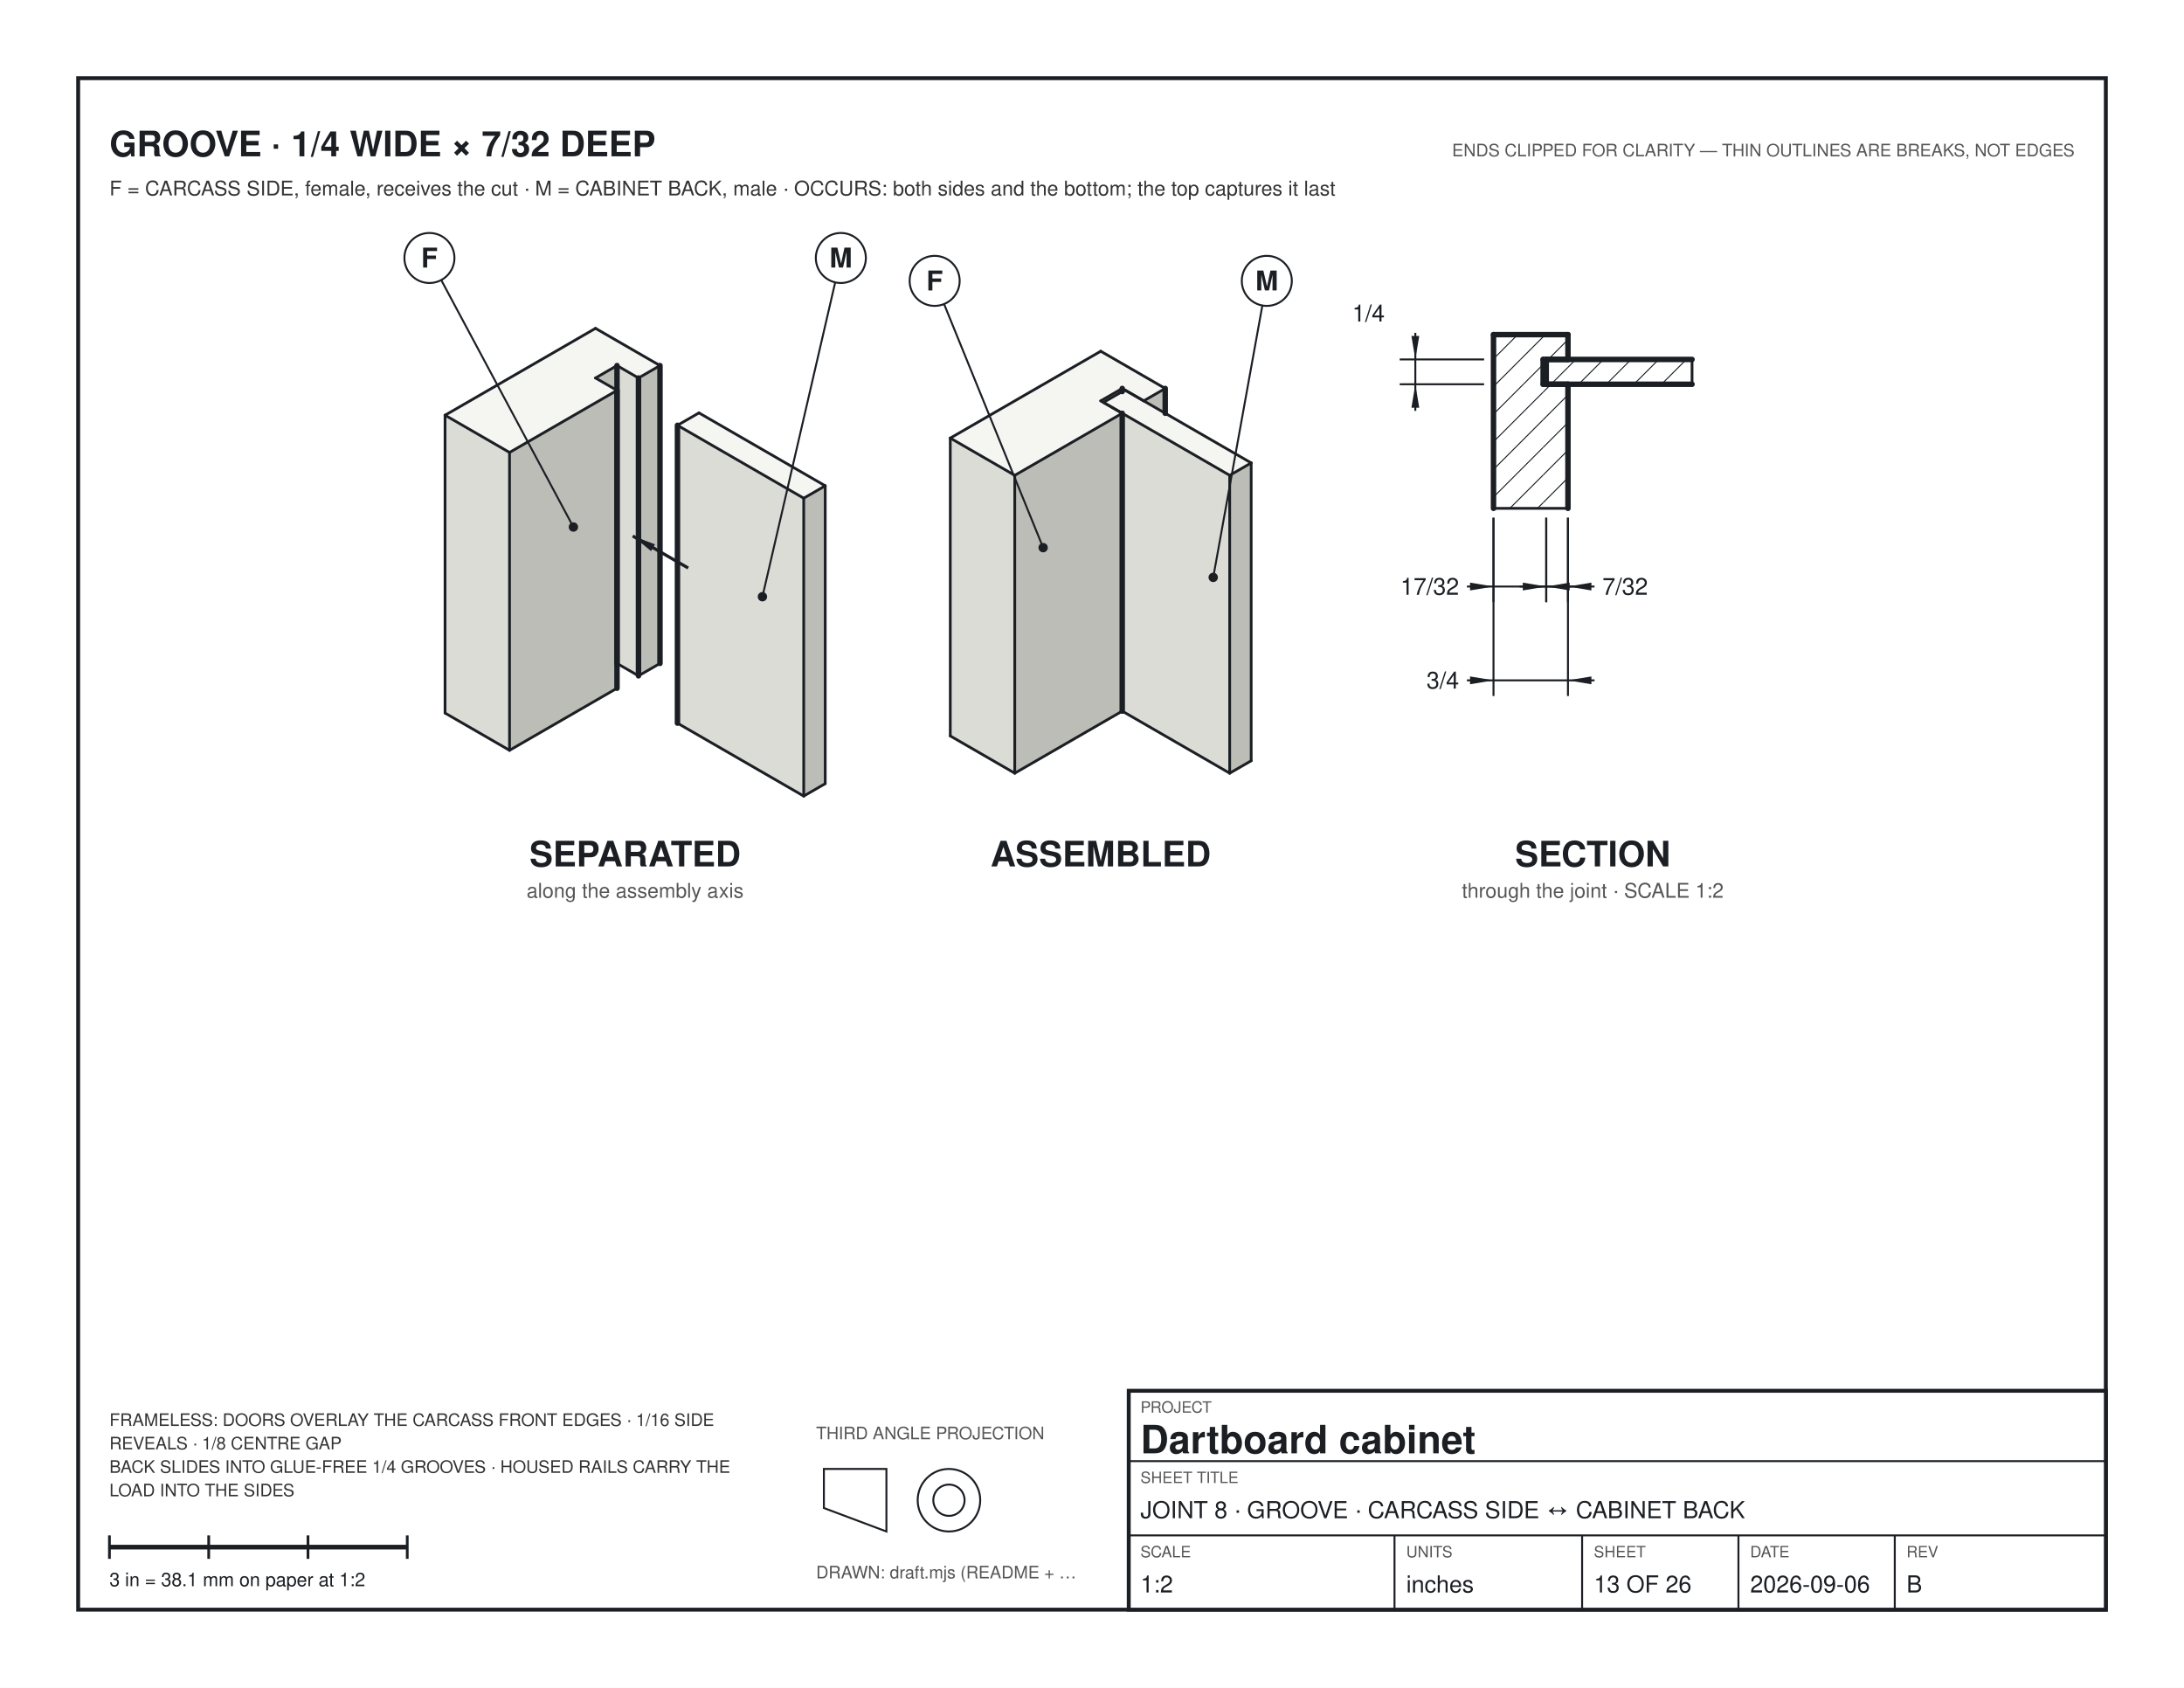
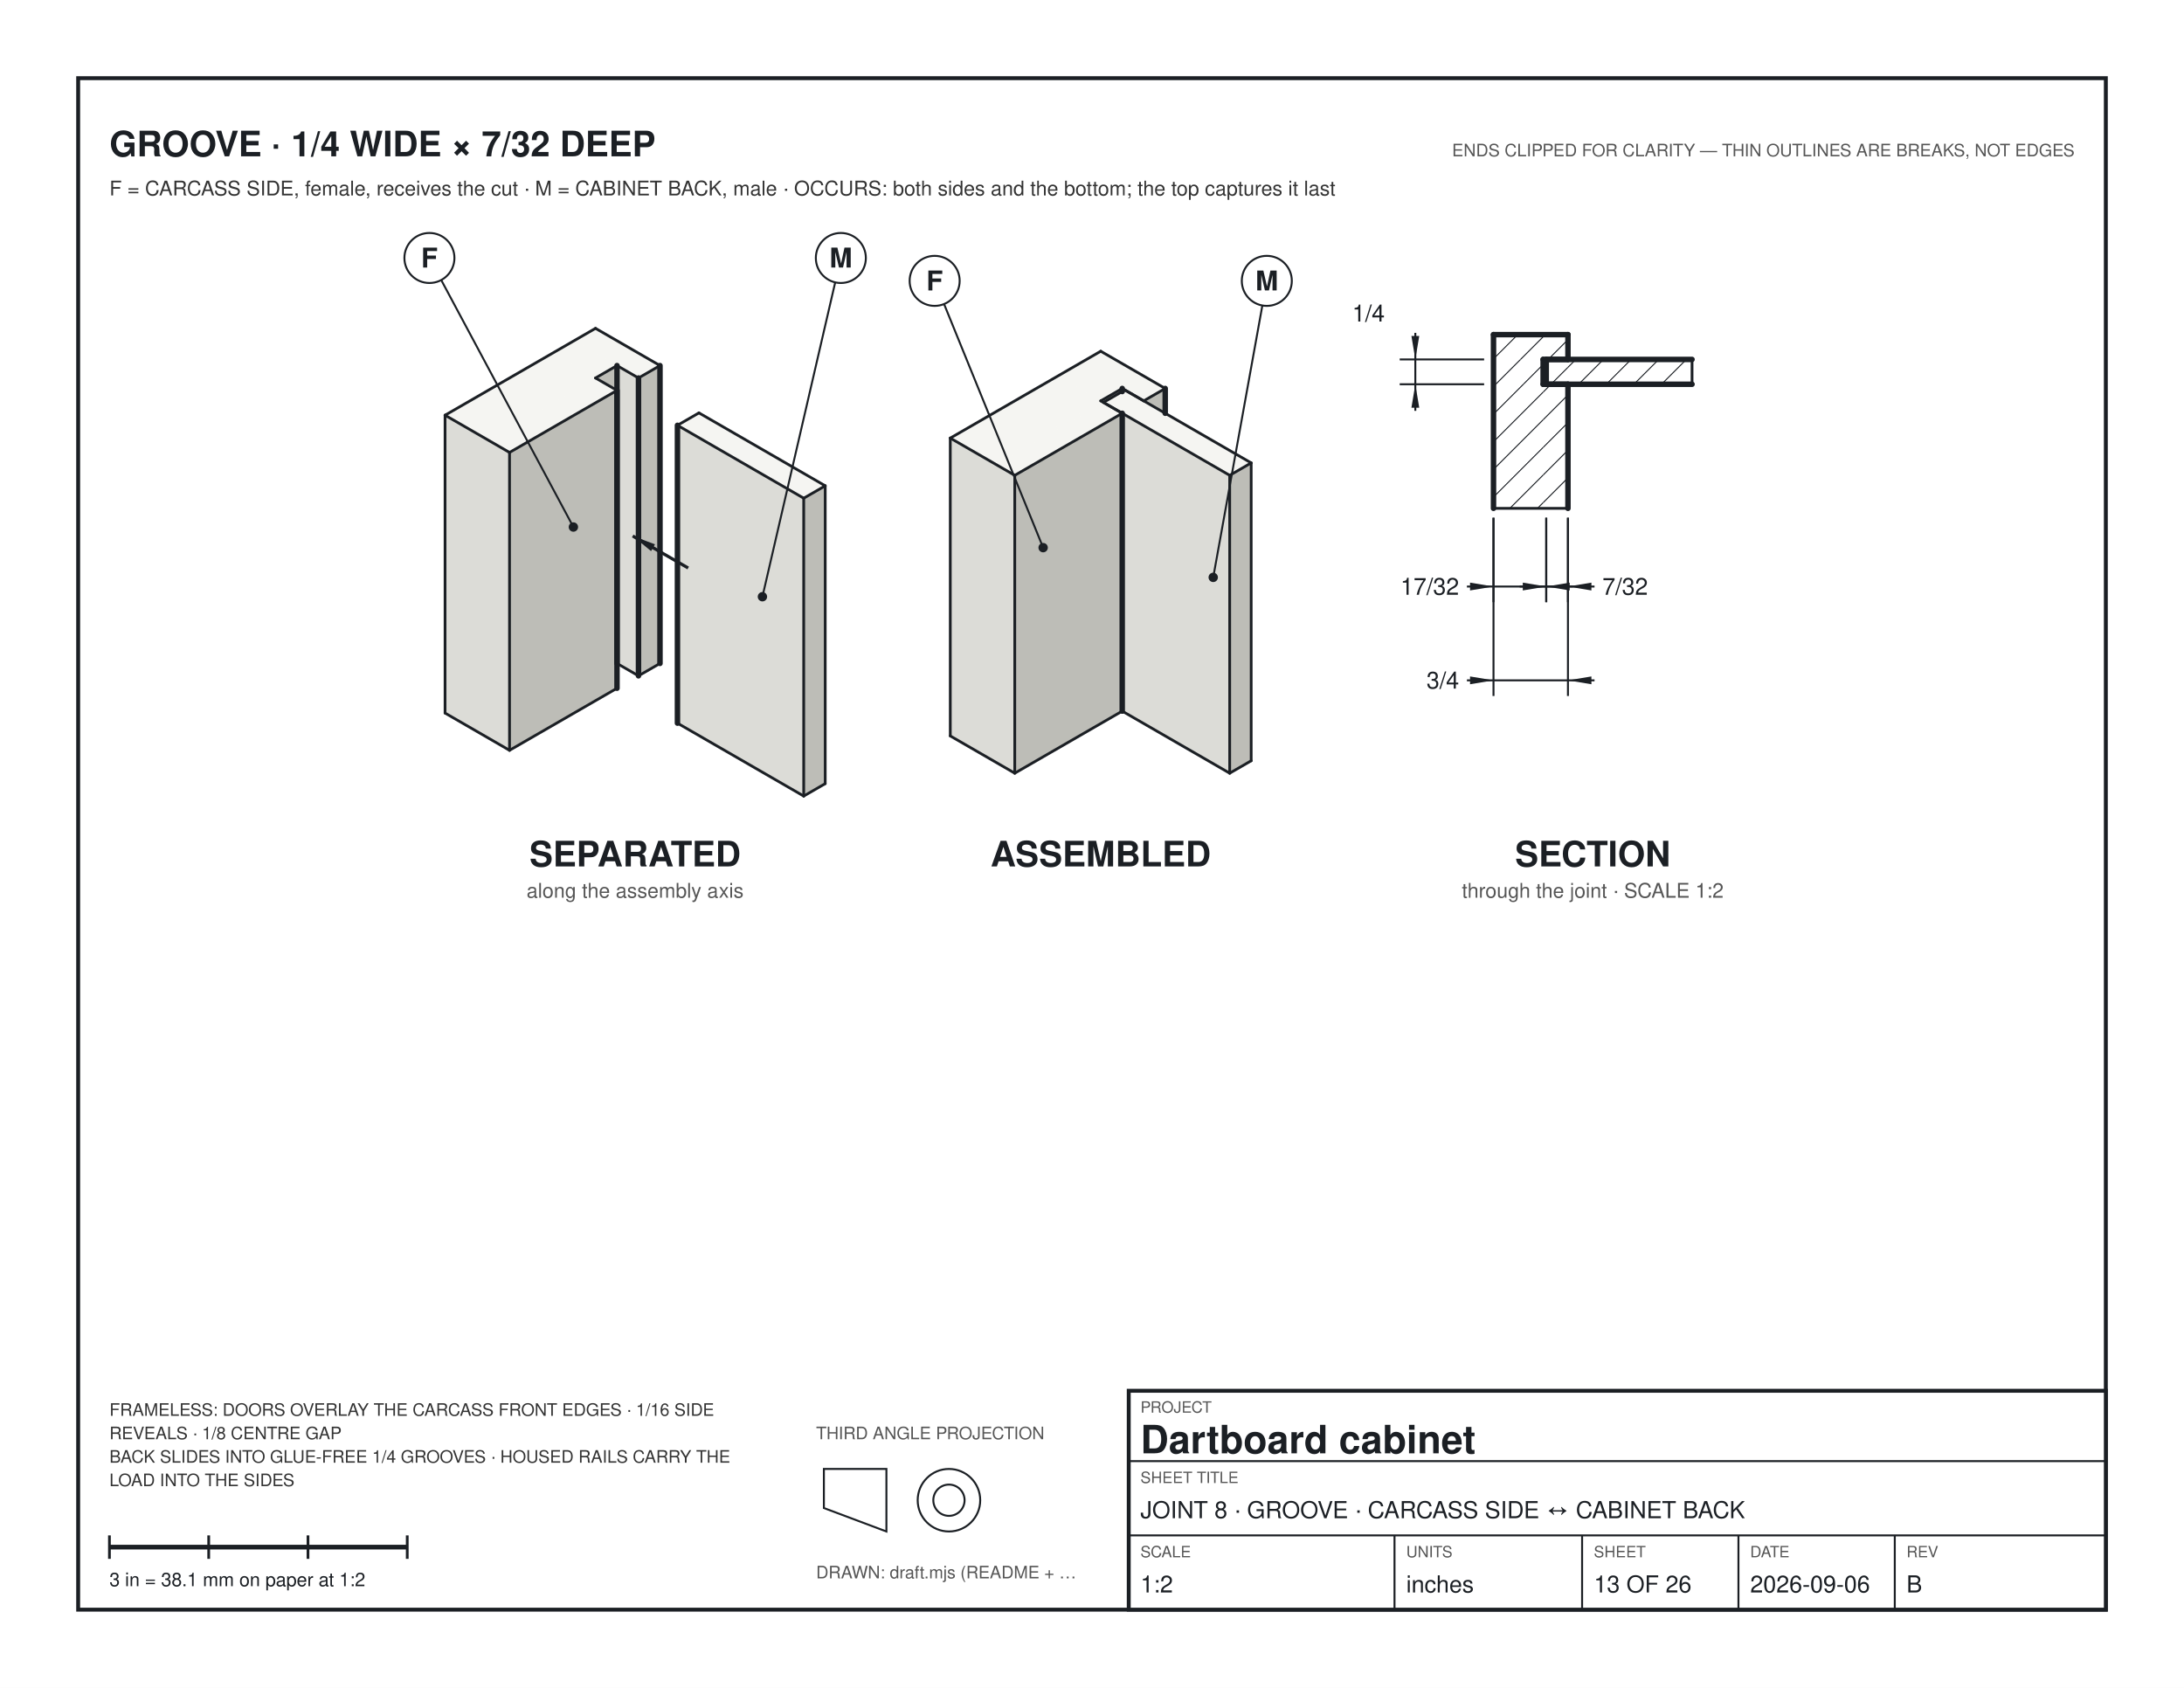
<svg xmlns="http://www.w3.org/2000/svg" width="279.4mm" height="215.9mm" viewBox="0 0 279.4 215.9" data-draft="1" data-sheet-mm="279.4 215.9" font-family="'Helvetica Neue', Helvetica, Arial, 'Liberation Sans', sans-serif">
  <defs>
    <pattern id="dartboard-cabinet-joint-8-hatch" width="2.5" height="2.5" patternUnits="userSpaceOnUse" patternTransform="rotate(45)">
      <line x1="0" y1="0" x2="0" y2="2.5" stroke="#1b1f24" stroke-width="0.25" />
    </pattern>
  </defs>
  <rect x="0" y="0" width="279.4" height="215.9" fill="#fff" />
  <g class="view" data-view="iso-separated" data-vid="29" data-kind="iso" data-scale="12.7" data-origin="76.183 302.35">
    <polygon points="78.933,84.862 76.183,86.45 76.183,48.35 78.933,46.762" class="face" fill="#bdbdb7" stroke="#bdbdb7" stroke-width="0.15" data-part="side-l" />
    <polygon points="84.432,84.862 81.682,86.45 81.682,48.35 84.432,46.762" class="face" fill="#bdbdb7" stroke="#bdbdb7" stroke-width="0.15" data-part="side-l" />
    <polygon points="78.933,84.862 78.933,46.762 81.682,48.35 81.682,86.45" class="face" fill="#dcdcd7" stroke="#dcdcd7" stroke-width="0.15" data-part="side-l" />
    <polygon points="76.183,42 81.682,45.175 78.933,46.762 73.433,43.587" class="face" fill="#f5f5f2" stroke="#f5f5f2" stroke-width="0.15" data-part="side-l" />
    <polygon points="78.933,88.037 65.184,95.975 65.184,57.875 78.933,49.937" class="face" fill="#bdbdb7" stroke="#bdbdb7" stroke-width="0.15" data-part="side-l" />
    <polygon points="56.936,91.212 56.936,53.112 62.435,56.287 62.435,94.387" class="face" fill="#dcdcd7" stroke="#dcdcd7" stroke-width="0.15" data-part="side-l" />
    <polygon points="73.433,43.587 78.933,46.762 76.183,48.35 70.684,45.175" class="face" fill="#f5f5f2" stroke="#f5f5f2" stroke-width="0.15" data-part="side-l" />
    <polygon points="81.682,45.175 84.432,46.762 81.682,48.35 78.933,46.762" class="face" fill="#f5f5f2" stroke="#f5f5f2" stroke-width="0.15" data-part="side-l" />
    <polygon points="62.435,94.387 62.435,56.287 65.184,57.875 65.184,95.975" class="face" fill="#dcdcd7" stroke="#dcdcd7" stroke-width="0.15" data-part="side-l" />
    <polygon points="86.666,92.502 86.666,54.402 102.82,63.729 102.82,101.829" class="face" fill="#dcdcd7" stroke="#dcdcd7" stroke-width="0.15" data-part="back" />
    <polygon points="70.684,45.175 76.183,48.35 62.435,56.287 56.936,53.112" class="face" fill="#f5f5f2" stroke="#f5f5f2" stroke-width="0.15" data-part="side-l" />
    <polygon points="76.183,48.35 78.933,49.937 65.184,57.875 62.435,56.287" class="face" fill="#f5f5f2" stroke="#f5f5f2" stroke-width="0.15" data-part="side-l" />
    <polygon points="105.57,100.241 102.82,101.829 102.82,63.729 105.57,62.141" class="face" fill="#bdbdb7" stroke="#bdbdb7" stroke-width="0.15" data-part="back" />
    <polygon points="89.416,52.815 105.57,62.141 102.82,63.729 86.666,54.402" class="face" fill="#f5f5f2" stroke="#f5f5f2" stroke-width="0.15" data-part="back" />
    <line x1="76.183" y1="42" x2="84.432" y2="46.762" class="brk" stroke="#1b1f24" stroke-width="0.35" stroke-linecap="round" data-part="side-l" data-axis="x" data-len="0.75" />
    <line x1="78.933" y1="84.862" x2="81.682" y2="86.45" class="brk" stroke="#1b1f24" stroke-width="0.35" stroke-linecap="round" data-part="side-l" data-axis="x" data-len="0.25" />
    <line x1="78.933" y1="46.762" x2="81.682" y2="48.35" class="brk" stroke="#1b1f24" stroke-width="0.35" stroke-linecap="round" data-part="side-l" data-axis="x" data-len="0.25" />
    <line x1="76.183" y1="48.35" x2="78.933" y2="49.937" class="brk" stroke="#1b1f24" stroke-width="0.35" stroke-linecap="round" data-part="side-l" data-axis="x" data-len="0.25" />
    <line x1="56.936" y1="91.212" x2="65.184" y2="95.975" class="brk" stroke="#1b1f24" stroke-width="0.35" stroke-linecap="round" data-part="side-l" data-axis="x" data-len="0.75" />
    <line x1="56.936" y1="53.112" x2="65.184" y2="57.875" class="brk" stroke="#1b1f24" stroke-width="0.35" stroke-linecap="round" data-part="side-l" data-axis="x" data-len="0.75" />
    <line x1="84.432" y1="84.862" x2="81.682" y2="86.45" class="brk" stroke="#1b1f24" stroke-width="0.35" stroke-linecap="round" data-part="side-l" data-axis="y" data-len="0.25" />
    <line x1="78.933" y1="88.037" x2="65.184" y2="95.975" class="brk" stroke="#1b1f24" stroke-width="0.35" stroke-linecap="round" data-part="side-l" data-axis="y" data-len="1.25" />
    <line x1="76.183" y1="42" x2="56.936" y2="53.112" class="brk" stroke="#1b1f24" stroke-width="0.35" stroke-linecap="round" data-part="side-l" data-axis="y" data-len="1.75" />
    <line x1="78.933" y1="46.762" x2="76.183" y2="48.35" class="brk" stroke="#1b1f24" stroke-width="0.35" stroke-linecap="round" data-part="side-l" data-axis="y" data-len="0.25" />
    <line x1="84.432" y1="46.762" x2="81.682" y2="48.35" class="brk" stroke="#1b1f24" stroke-width="0.35" stroke-linecap="round" data-part="side-l" data-axis="y" data-len="0.25" />
    <line x1="78.933" y1="49.937" x2="65.184" y2="57.875" class="brk" stroke="#1b1f24" stroke-width="0.35" stroke-linecap="round" data-part="side-l" data-axis="y" data-len="1.25" />
    <line x1="56.936" y1="91.212" x2="56.936" y2="53.112" class="brk" stroke="#1b1f24" stroke-width="0.35" stroke-linecap="round" data-part="side-l" data-axis="z" data-len="3" />
    <line x1="78.933" y1="84.862" x2="78.933" y2="46.762" class="obj" stroke="#1b1f24" stroke-width="0.7" stroke-linecap="round" data-part="side-l" data-axis="z" data-len="3" />
    <line x1="84.432" y1="84.862" x2="84.432" y2="46.762" class="obj" stroke="#1b1f24" stroke-width="0.7" stroke-linecap="round" data-part="side-l" data-axis="z" data-len="3" />
    <line x1="81.682" y1="86.45" x2="81.682" y2="48.35" class="obj" stroke="#1b1f24" stroke-width="0.7" stroke-linecap="round" data-part="side-l" data-axis="z" data-len="3" />
    <line x1="78.933" y1="88.037" x2="78.933" y2="49.937" class="obj" stroke="#1b1f24" stroke-width="0.7" stroke-linecap="round" data-part="side-l" data-axis="z" data-len="3" />
    <line x1="65.184" y1="95.975" x2="65.184" y2="57.875" class="brk" stroke="#1b1f24" stroke-width="0.35" stroke-linecap="round" data-part="side-l" data-axis="z" data-len="3" />
    <line x1="89.416" y1="52.815" x2="105.57" y2="62.141" class="brk" stroke="#1b1f24" stroke-width="0.35" stroke-linecap="round" data-part="back" data-axis="x" data-len="1.469" />
    <line x1="86.666" y1="92.502" x2="102.82" y2="101.829" class="brk" stroke="#1b1f24" stroke-width="0.35" stroke-linecap="round" data-part="back" data-axis="x" data-len="1.469" />
    <line x1="86.666" y1="54.402" x2="102.82" y2="63.729" class="brk" stroke="#1b1f24" stroke-width="0.35" stroke-linecap="round" data-part="back" data-axis="x" data-len="1.469" />
    <line x1="105.57" y1="100.241" x2="102.82" y2="101.829" class="brk" stroke="#1b1f24" stroke-width="0.35" stroke-linecap="round" data-part="back" data-axis="y" data-len="0.25" />
    <line x1="89.416" y1="52.815" x2="86.666" y2="54.402" class="brk" stroke="#1b1f24" stroke-width="0.35" stroke-linecap="round" data-part="back" data-axis="y" data-len="0.25" />
    <line x1="105.57" y1="62.141" x2="102.82" y2="63.729" class="brk" stroke="#1b1f24" stroke-width="0.35" stroke-linecap="round" data-part="back" data-axis="y" data-len="0.25" />
    <line x1="86.666" y1="92.502" x2="86.666" y2="54.402" class="obj" stroke="#1b1f24" stroke-width="0.7" stroke-linecap="round" data-part="back" data-axis="z" data-len="3" />
    <line x1="105.57" y1="100.241" x2="105.57" y2="62.141" class="brk" stroke="#1b1f24" stroke-width="0.35" stroke-linecap="round" data-part="back" data-axis="z" data-len="3" />
    <line x1="102.82" y1="101.829" x2="102.82" y2="63.729" class="brk" stroke="#1b1f24" stroke-width="0.35" stroke-linecap="round" data-part="back" data-axis="z" data-len="3" />
    <rect x="56.936" y="42" width="27.496" height="53.975" class="extent" fill="none" stroke="none" data-part="side-l" data-size="2.165 4.25" data-partial="1" />
    <rect x="86.666" y="52.815" width="18.904" height="49.014" class="extent" fill="none" stroke="none" data-part="back" data-size="1.488 3.859" data-partial="1" />
  </g>
  <g class="view" data-view="iso-assembled" data-vid="30" data-kind="iso" data-scale="12.7" data-origin="140.817 305.277">
    <polygon points="143.567,87.789 143.567,49.689 143.91,49.888 143.91,87.988" class="face" fill="#dcdcd7" stroke="#dcdcd7" stroke-width="0.15" data-part="side-l" />
    <polygon points="143.567,87.789 140.817,89.377 140.817,51.277 143.567,49.689" class="face" fill="#bdbdb7" stroke="#bdbdb7" stroke-width="0.15" data-part="side-l" />
    <polygon points="149.066,87.789 146.316,89.377 146.316,51.277 149.066,49.689" class="face" fill="#bdbdb7" stroke="#bdbdb7" stroke-width="0.15" data-part="side-l" />
    <polygon points="143.567,90.964 143.567,52.864 157.315,60.802 157.315,98.902" class="face" fill="#dcdcd7" stroke="#dcdcd7" stroke-width="0.15" data-part="back" />
    <polygon points="140.817,44.927 146.316,48.102 143.567,49.689 138.067,46.514" class="face" fill="#f5f5f2" stroke="#f5f5f2" stroke-width="0.15" data-part="side-l" />
    <polygon points="143.567,90.964 129.819,98.902 129.819,60.802 143.567,52.864" class="face" fill="#bdbdb7" stroke="#bdbdb7" stroke-width="0.15" data-part="side-l" />
    <polygon points="121.57,94.139 121.57,56.039 127.069,59.214 127.069,97.314" class="face" fill="#dcdcd7" stroke="#dcdcd7" stroke-width="0.15" data-part="side-l" />
    <polygon points="138.067,46.514 143.567,49.689 140.817,51.277 135.318,48.102" class="face" fill="#f5f5f2" stroke="#f5f5f2" stroke-width="0.15" data-part="side-l" />
    <polygon points="146.316,48.102 146.66,48.3 143.91,49.888 143.567,49.689" class="face" fill="#f5f5f2" stroke="#f5f5f2" stroke-width="0.15" data-part="side-l" />
    <polygon points="127.069,97.314 127.069,59.214 127.413,59.413 127.413,97.513" class="face" fill="#dcdcd7" stroke="#dcdcd7" stroke-width="0.15" data-part="side-l" />
    <polygon points="146.66,48.3 149.066,49.689 146.316,51.277 143.91,49.888" class="face" fill="#f5f5f2" stroke="#f5f5f2" stroke-width="0.15" data-part="side-l" />
    <polygon points="160.064,97.314 157.315,98.902 157.315,60.802 160.064,59.214" class="face" fill="#bdbdb7" stroke="#bdbdb7" stroke-width="0.15" data-part="back" />
    <polygon points="127.413,97.513 127.413,59.413 129.819,60.802 129.819,98.902" class="face" fill="#dcdcd7" stroke="#dcdcd7" stroke-width="0.15" data-part="side-l" />
    <polygon points="143.91,49.888 146.316,51.277 143.567,52.864 141.161,51.475" class="face" fill="#f5f5f2" stroke="#f5f5f2" stroke-width="0.15" data-part="back" />
    <polygon points="135.318,48.102 140.817,51.277 127.069,59.214 121.57,56.039" class="face" fill="#f5f5f2" stroke="#f5f5f2" stroke-width="0.15" data-part="side-l" />
    <polygon points="140.817,51.277 141.161,51.475 127.413,59.413 127.069,59.214" class="face" fill="#f5f5f2" stroke="#f5f5f2" stroke-width="0.15" data-part="side-l" />
    <polygon points="146.316,51.277 160.064,59.214 157.315,60.802 143.567,52.864" class="face" fill="#f5f5f2" stroke="#f5f5f2" stroke-width="0.15" data-part="back" />
    <polygon points="141.161,51.475 143.567,52.864 129.819,60.802 127.413,59.413" class="face" fill="#f5f5f2" stroke="#f5f5f2" stroke-width="0.15" data-part="side-l" />
    <line x1="140.817" y1="44.927" x2="149.066" y2="49.689" class="brk" stroke="#1b1f24" stroke-width="0.35" stroke-linecap="round" data-part="side-l" data-axis="x" data-len="0.75" />
    <line x1="143.567" y1="49.689" x2="146.316" y2="51.277" class="brk" stroke="#1b1f24" stroke-width="0.35" stroke-linecap="round" data-part="side-l" data-axis="x" data-len="0.25" />
    <line x1="140.817" y1="51.277" x2="143.567" y2="52.864" class="brk" stroke="#1b1f24" stroke-width="0.35" stroke-linecap="round" data-part="side-l" data-axis="x" data-len="0.25" />
    <line x1="121.57" y1="94.139" x2="129.819" y2="98.902" class="brk" stroke="#1b1f24" stroke-width="0.35" stroke-linecap="round" data-part="side-l" data-axis="x" data-len="0.75" />
    <line x1="121.57" y1="56.039" x2="129.819" y2="60.802" class="brk" stroke="#1b1f24" stroke-width="0.35" stroke-linecap="round" data-part="side-l" data-axis="x" data-len="0.75" />
    <line x1="143.567" y1="90.964" x2="129.819" y2="98.902" class="brk" stroke="#1b1f24" stroke-width="0.35" stroke-linecap="round" data-part="side-l" data-axis="y" data-len="1.25" />
    <line x1="140.817" y1="44.927" x2="121.57" y2="56.039" class="brk" stroke="#1b1f24" stroke-width="0.35" stroke-linecap="round" data-part="side-l" data-axis="y" data-len="1.75" />
    <line x1="143.567" y1="49.689" x2="140.817" y2="51.277" class="brk" stroke="#1b1f24" stroke-width="0.35" stroke-linecap="round" data-part="side-l" data-axis="y" data-len="0.25" />
    <line x1="149.066" y1="49.689" x2="146.316" y2="51.277" class="brk" stroke="#1b1f24" stroke-width="0.35" stroke-linecap="round" data-part="side-l" data-axis="y" data-len="0.25" />
    <line x1="143.567" y1="52.864" x2="129.819" y2="60.802" class="brk" stroke="#1b1f24" stroke-width="0.35" stroke-linecap="round" data-part="side-l" data-axis="y" data-len="1.25" />
    <line x1="121.57" y1="94.139" x2="121.57" y2="56.039" class="brk" stroke="#1b1f24" stroke-width="0.35" stroke-linecap="round" data-part="side-l" data-axis="z" data-len="3" />
    <line x1="143.567" y1="50.086" x2="143.567" y2="49.689" class="obj" stroke="#1b1f24" stroke-width="0.7" stroke-linecap="round" data-part="side-l" data-axis="z" data-len="0.031" />
    <line x1="149.066" y1="52.864" x2="149.066" y2="49.689" class="obj" stroke="#1b1f24" stroke-width="0.7" stroke-linecap="round" data-part="side-l" data-axis="z" data-len="0.25" />
    <line x1="143.567" y1="90.964" x2="143.567" y2="52.864" class="obj" stroke="#1b1f24" stroke-width="0.7" stroke-linecap="round" data-part="side-l" data-axis="z" data-len="3" />
    <line x1="129.819" y1="98.902" x2="129.819" y2="60.802" class="brk" stroke="#1b1f24" stroke-width="0.35" stroke-linecap="round" data-part="side-l" data-axis="z" data-len="3" />
    <line x1="143.91" y1="49.888" x2="160.064" y2="59.214" class="brk" stroke="#1b1f24" stroke-width="0.35" stroke-linecap="round" data-part="back" data-axis="x" data-len="1.469" />
    <line x1="143.567" y1="90.964" x2="157.315" y2="98.902" class="brk" stroke="#1b1f24" stroke-width="0.35" stroke-linecap="round" data-part="back" data-axis="x" data-len="1.25" />
    <line x1="141.161" y1="51.475" x2="157.315" y2="60.802" class="brk" stroke="#1b1f24" stroke-width="0.35" stroke-linecap="round" data-part="back" data-axis="x" data-len="1.469" />
    <line x1="160.064" y1="97.314" x2="157.315" y2="98.902" class="brk" stroke="#1b1f24" stroke-width="0.35" stroke-linecap="round" data-part="back" data-axis="y" data-len="0.25" />
    <line x1="143.91" y1="49.888" x2="141.161" y2="51.475" class="brk" stroke="#1b1f24" stroke-width="0.35" stroke-linecap="round" data-part="back" data-axis="y" data-len="0.25" />
    <line x1="160.064" y1="59.214" x2="157.315" y2="60.802" class="brk" stroke="#1b1f24" stroke-width="0.35" stroke-linecap="round" data-part="back" data-axis="y" data-len="0.25" />
    <line x1="160.064" y1="97.314" x2="160.064" y2="59.214" class="brk" stroke="#1b1f24" stroke-width="0.35" stroke-linecap="round" data-part="back" data-axis="z" data-len="3" />
    <line x1="157.315" y1="98.902" x2="157.315" y2="60.802" class="brk" stroke="#1b1f24" stroke-width="0.35" stroke-linecap="round" data-part="back" data-axis="z" data-len="3" />
    <rect x="121.57" y="44.927" width="27.496" height="53.975" class="extent" fill="none" stroke="none" data-part="side-l" data-size="2.165 4.25" data-partial="1" />
    <rect x="141.161" y="49.888" width="18.904" height="49.014" class="extent" fill="none" stroke="none" data-part="back" data-size="1.488 3.859" data-partial="1" />
  </g>
  <g class="view" data-view="top" data-vid="31" data-kind="ortho" data-scale="12.7" data-origin="191.064 42.802">
    <polygon points="191.064,42.802 197.414,42.802 197.414,45.977 191.064,45.977" class="cut-face" fill="url(#dartboard-cabinet-joint-8-hatch)" stroke="none" data-part="side-l" />
    <polygon points="191.064,45.977 197.414,45.977 197.414,49.152 191.064,49.152" class="cut-face" fill="url(#dartboard-cabinet-joint-8-hatch)" stroke="none" data-part="side-l" />
    <polygon points="191.064,49.152 197.414,49.152 197.414,65.027 191.064,65.027" class="cut-face" fill="url(#dartboard-cabinet-joint-8-hatch)" stroke="none" data-part="side-l" />
    <polygon points="197.414,42.802 197.811,42.802 197.811,45.977 197.414,45.977" class="cut-face" fill="url(#dartboard-cabinet-joint-8-hatch)" stroke="none" data-part="side-l" />
    <polygon points="197.414,49.152 197.811,49.152 197.811,65.027 197.414,65.027" class="cut-face" fill="url(#dartboard-cabinet-joint-8-hatch)" stroke="none" data-part="side-l" />
    <polygon points="197.811,42.802 200.589,42.802 200.589,45.977 197.811,45.977" class="cut-face" fill="url(#dartboard-cabinet-joint-8-hatch)" stroke="none" data-part="side-l" />
    <polygon points="197.811,49.152 200.589,49.152 200.589,65.027 197.811,65.027" class="cut-face" fill="url(#dartboard-cabinet-joint-8-hatch)" stroke="none" data-part="side-l" />
    <polygon points="197.811,45.977 200.589,45.977 200.589,49.152 197.811,49.152" class="cut-face" fill="url(#dartboard-cabinet-joint-8-hatch)" stroke="none" data-part="back" />
    <polygon points="200.589,45.977 216.464,45.977 216.464,49.152 200.589,49.152" class="cut-face" fill="url(#dartboard-cabinet-joint-8-hatch)" stroke="none" data-part="back" />
    <line x1="191.064" y1="42.802" x2="200.589" y2="42.802" class="cut" stroke="#1b1f24" stroke-width="0.7" stroke-linecap="round" data-part="side-l" data-axis="x" data-len="0.75" />
    <line x1="197.414" y1="45.977" x2="197.811" y2="45.977" class="brk" stroke="#1b1f24" stroke-width="0.35" stroke-linecap="round" data-part="side-l" data-axis="x" data-len="0.031" />
    <line x1="197.414" y1="45.977" x2="200.589" y2="45.977" class="cut" stroke="#1b1f24" stroke-width="0.7" stroke-linecap="round" data-part="side-l" data-axis="x" data-len="0.25" />
    <line x1="197.414" y1="49.152" x2="197.811" y2="49.152" class="brk" stroke="#1b1f24" stroke-width="0.35" stroke-linecap="round" data-part="side-l" data-axis="x" data-len="0.031" />
    <line x1="197.414" y1="49.152" x2="200.589" y2="49.152" class="cut" stroke="#1b1f24" stroke-width="0.7" stroke-linecap="round" data-part="side-l" data-axis="x" data-len="0.25" />
    <line x1="191.064" y1="65.027" x2="200.589" y2="65.027" class="brk" stroke="#1b1f24" stroke-width="0.35" stroke-linecap="round" data-part="side-l" data-axis="x" data-len="0.75" />
    <line x1="197.414" y1="45.977" x2="197.414" y2="49.152" class="brk" stroke="#1b1f24" stroke-width="0.35" stroke-linecap="round" data-part="side-l" data-axis="y" data-len="0.25" />
    <line x1="191.064" y1="42.802" x2="191.064" y2="65.027" class="cut" stroke="#1b1f24" stroke-width="0.7" stroke-linecap="round" data-part="side-l" data-axis="y" data-len="1.75" />
    <line x1="197.414" y1="45.977" x2="197.414" y2="49.152" class="cut" stroke="#1b1f24" stroke-width="0.7" stroke-linecap="round" data-part="side-l" data-axis="y" data-len="0.25" />
    <line x1="200.589" y1="42.802" x2="200.589" y2="45.977" class="cut" stroke="#1b1f24" stroke-width="0.7" stroke-linecap="round" data-part="side-l" data-axis="y" data-len="0.25" />
    <line x1="200.589" y1="49.152" x2="200.589" y2="65.027" class="cut" stroke="#1b1f24" stroke-width="0.7" stroke-linecap="round" data-part="side-l" data-axis="y" data-len="1.25" />
    <line x1="197.811" y1="45.977" x2="216.464" y2="45.977" class="cut" stroke="#1b1f24" stroke-width="0.7" stroke-linecap="round" data-part="back" data-axis="x" data-len="1.469" />
    <line x1="197.811" y1="49.152" x2="216.464" y2="49.152" class="cut" stroke="#1b1f24" stroke-width="0.7" stroke-linecap="round" data-part="back" data-axis="x" data-len="1.469" />
    <line x1="197.811" y1="45.977" x2="197.811" y2="49.152" class="cut" stroke="#1b1f24" stroke-width="0.7" stroke-linecap="round" data-part="back" data-axis="y" data-len="0.25" />
    <line x1="216.464" y1="45.977" x2="216.464" y2="49.152" class="brk" stroke="#1b1f24" stroke-width="0.35" stroke-linecap="round" data-part="back" data-axis="y" data-len="0.25" />
    <rect x="191.064" y="42.802" width="9.525" height="22.225" class="extent" fill="none" stroke="none" data-part="side-l" data-size="0.75 1.75" data-partial="1" />
    <rect x="197.811" y="45.977" width="18.653" height="3.175" class="extent" fill="none" stroke="none" data-part="back" data-size="1.469 0.25" data-partial="1" />
  </g>
  <g class="dim" data-view="top" data-vid="31" data-axis="x" data-row="1" data-side="bottom" data-from="0" data-to="0.531" data-value="0.531" data-chain="191.064 200.589">
    <line x1="191.064" y1="66.227" x2="191.064" y2="77.027" class="ext" stroke="#1b1f24" stroke-width="0.25" />
    <line x1="197.811" y1="66.227" x2="197.811" y2="77.027" class="ext" stroke="#1b1f24" stroke-width="0.25" />
    <line x1="187.664" y1="75.027" x2="201.211" y2="75.027" class="dim-line" stroke="#1b1f24" stroke-width="0.25" />
    <polygon points="191.064,75.027 188.064,74.527 188.064,75.527" class="arrow" fill="#1b1f24" stroke="none" />
    <polygon points="197.811,75.027 200.811,75.527 200.811,74.527" class="arrow" fill="#1b1f24" stroke="none" />
    <text x="186.664" y="76.077" font-size="3" font-family="'Helvetica Neue', Helvetica, Arial, 'Liberation Sans', sans-serif" fill="#1b1f24" text-anchor="end">17/32</text>
  </g>
  <g class="dim" data-view="top" data-vid="31" data-axis="x" data-row="1" data-side="bottom" data-from="0.531" data-to="0.75" data-value="0.219" data-chain="191.064 200.589">
    <line x1="197.811" y1="66.227" x2="197.811" y2="77.027" class="ext" stroke="#1b1f24" stroke-width="0.25" />
    <line x1="200.589" y1="66.227" x2="200.589" y2="77.027" class="ext" stroke="#1b1f24" stroke-width="0.25" />
    <line x1="194.411" y1="75.027" x2="203.989" y2="75.027" class="dim-line" stroke="#1b1f24" stroke-width="0.25" />
    <polygon points="197.811,75.027 194.811,74.527 194.811,75.527" class="arrow" fill="#1b1f24" stroke="none" />
    <polygon points="200.589,75.027 203.589,75.527 203.589,74.527" class="arrow" fill="#1b1f24" stroke="none" />
    <text x="204.989" y="76.077" font-size="3" font-family="'Helvetica Neue', Helvetica, Arial, 'Liberation Sans', sans-serif" fill="#1b1f24" text-anchor="start">7/32</text>
  </g>
  <g class="dim" data-view="top" data-vid="31" data-axis="x" data-row="2" data-side="bottom" data-from="0" data-to="0.75" data-value="0.75" data-overall="1" data-chain="191.064 200.589">
    <line x1="191.064" y1="66.227" x2="191.064" y2="89.027" class="ext" stroke="#1b1f24" stroke-width="0.25" />
    <line x1="200.589" y1="66.227" x2="200.589" y2="89.027" class="ext" stroke="#1b1f24" stroke-width="0.25" />
    <line x1="187.664" y1="87.027" x2="203.989" y2="87.027" class="dim-line" stroke="#1b1f24" stroke-width="0.25" />
    <polygon points="191.064,87.027 188.064,86.527 188.064,87.527" class="arrow" fill="#1b1f24" stroke="none" />
    <polygon points="200.589,87.027 203.589,87.527 203.589,86.527" class="arrow" fill="#1b1f24" stroke="none" />
    <text x="186.664" y="88.077" font-size="3" font-family="'Helvetica Neue', Helvetica, Arial, 'Liberation Sans', sans-serif" fill="#1b1f24" text-anchor="end">3/4</text>
  </g>
  <g class="dim" data-view="top" data-vid="31" data-axis="y" data-row="1" data-side="left" data-from="0.25" data-to="0.5" data-value="0.25" data-chain="45.977 49.152">
    <line x1="189.864" y1="45.977" x2="179.064" y2="45.977" class="ext" stroke="#1b1f24" stroke-width="0.25" />
    <line x1="189.864" y1="49.152" x2="179.064" y2="49.152" class="ext" stroke="#1b1f24" stroke-width="0.25" />
    <line x1="181.064" y1="42.577" x2="181.064" y2="52.552" class="dim-line" stroke="#1b1f24" stroke-width="0.25" />
    <polygon points="181.064,45.977 181.564,42.977 180.564,42.977" class="arrow" fill="#1b1f24" stroke="none" />
    <polygon points="181.064,49.152 180.564,52.152 181.564,52.152" class="arrow" fill="#1b1f24" stroke="none" />
    <text x="175.064" y="41.127" font-size="3" font-family="'Helvetica Neue', Helvetica, Arial, 'Liberation Sans', sans-serif" fill="#1b1f24" text-anchor="middle">1/4</text>
  </g>
  <line x1="88.041" y1="72.659" x2="80.943" y2="68.561" stroke="#1b1f24" stroke-width="0.4" class="leader" />
  <polygon points="80.943,68.561 83.291,70.494 83.791,69.628" class="arrow" fill="#1b1f24" stroke="none" />
  <g class="balloon" data-item="F">
    <line x1="56.445" y1="35.821" x2="73.354" y2="67.415" class="leader" stroke="#1b1f24" stroke-width="0.25" />
    <circle cx="73.354" cy="67.415" r="0.6" fill="#1b1f24" stroke="none" />
    <circle cx="54.936" cy="33" r="3.2" fill="#fff" stroke="#1b1f24" stroke-width="0.25" />
    <text x="54.936" y="34.225" font-size="3.5" font-family="'Helvetica Neue', Helvetica, Arial, 'Liberation Sans', sans-serif" fill="#1b1f24" text-anchor="middle" font-weight="600">F</text>
  </g>
  <g class="balloon" data-item="M">
    <line x1="106.848" y1="36.118" x2="97.538" y2="76.33" class="leader" stroke="#1b1f24" stroke-width="0.25" />
    <circle cx="97.538" cy="76.33" r="0.6" fill="#1b1f24" stroke="none" />
    <circle cx="107.57" cy="33" r="3.2" fill="#fff" stroke="#1b1f24" stroke-width="0.25" />
    <text x="107.57" y="34.225" font-size="3.5" font-family="'Helvetica Neue', Helvetica, Arial, 'Liberation Sans', sans-serif" fill="#1b1f24" text-anchor="middle" font-weight="600">M</text>
  </g>
  <g class="balloon" data-item="F">
    <line x1="120.775" y1="38.891" x2="133.449" y2="70.052" class="leader" stroke="#1b1f24" stroke-width="0.25" />
    <circle cx="133.449" cy="70.052" r="0.6" fill="#1b1f24" stroke="none" />
    <circle cx="119.57" cy="35.927" r="3.2" fill="#fff" stroke="#1b1f24" stroke-width="0.25" />
    <text x="119.57" y="37.152" font-size="3.5" font-family="'Helvetica Neue', Helvetica, Arial, 'Liberation Sans', sans-serif" fill="#1b1f24" text-anchor="middle" font-weight="600">F</text>
  </g>
  <g class="balloon" data-item="M">
    <line x1="161.495" y1="39.076" x2="155.208" y2="73.855" class="leader" stroke="#1b1f24" stroke-width="0.25" />
    <circle cx="155.208" cy="73.855" r="0.6" fill="#1b1f24" stroke="none" />
    <circle cx="162.064" cy="35.927" r="3.2" fill="#fff" stroke="#1b1f24" stroke-width="0.25" />
    <text x="162.064" y="37.152" font-size="3.5" font-family="'Helvetica Neue', Helvetica, Arial, 'Liberation Sans', sans-serif" fill="#1b1f24" text-anchor="middle" font-weight="600">M</text>
  </g>
  <text x="81.253" y="110.829" font-size="4.5" font-family="'Helvetica Neue', Helvetica, Arial, 'Liberation Sans', sans-serif" fill="#1b1f24" font-weight="700" text-anchor="middle" class="view-title">SEPARATED</text>
  <text x="81.253" y="114.829" font-size="2.6" font-family="'Helvetica Neue', Helvetica, Arial, 'Liberation Sans', sans-serif" fill="#555" text-anchor="middle">along the assembly axis</text>
  <text x="140.817" y="110.829" font-size="4.5" font-family="'Helvetica Neue', Helvetica, Arial, 'Liberation Sans', sans-serif" fill="#1b1f24" font-weight="700" text-anchor="middle" class="view-title">ASSEMBLED</text>
  <text x="203.764" y="110.829" font-size="4.5" font-family="'Helvetica Neue', Helvetica, Arial, 'Liberation Sans', sans-serif" fill="#1b1f24" font-weight="700" text-anchor="middle" class="view-title">SECTION</text>
  <text x="203.764" y="114.829" font-size="2.6" font-family="'Helvetica Neue', Helvetica, Arial, 'Liberation Sans', sans-serif" fill="#555" text-anchor="middle">through the joint · SCALE 1:2</text>
  <text x="14" y="20" font-size="4.5" font-family="'Helvetica Neue', Helvetica, Arial, 'Liberation Sans', sans-serif" fill="#1b1f24" font-weight="700">GROOVE · 1/4 WIDE × 7/32 DEEP</text>
  <text x="14" y="25" font-size="2.6" font-family="'Helvetica Neue', Helvetica, Arial, 'Liberation Sans', sans-serif" fill="#333">F = CARCASS SIDE, female, receives the cut · M = CABINET BACK, male · OCCURS: both sides and the bottom; the top captures it last</text>
  <text x="265.4" y="20" font-size="2.2" font-family="'Helvetica Neue', Helvetica, Arial, 'Liberation Sans', sans-serif" fill="#555" text-anchor="end">ENDS CLIPPED FOR CLARITY — THIN OUTLINES ARE BREAKS, NOT EDGES</text>
  <rect x="10" y="10" width="259.4" height="195.9" fill="none" stroke="#1b1f24" stroke-width="0.5" class="border" />
  <g class="title-block">
    <rect x="144.4" y="177.9" width="125" height="28" fill="#fff" stroke="#1b1f24" stroke-width="0.5" />
    <line x1="144.4" y1="186.9" x2="269.4" y2="186.9" stroke="#1b1f24" stroke-width="0.25" />
    <line x1="144.4" y1="196.4" x2="269.4" y2="196.4" stroke="#1b1f24" stroke-width="0.25" />
    <text x="145.9" y="180.7" font-size="2" font-family="'Helvetica Neue', Helvetica, Arial, 'Liberation Sans', sans-serif" fill="#555">PROJECT</text>
    <text x="145.9" y="185.9" font-size="5" font-family="'Helvetica Neue', Helvetica, Arial, 'Liberation Sans', sans-serif" fill="#1b1f24" font-weight="700">Dartboard cabinet</text>
    <text x="145.9" y="189.7" font-size="2" font-family="'Helvetica Neue', Helvetica, Arial, 'Liberation Sans', sans-serif" fill="#555">SHEET TITLE</text>
    <text x="145.9" y="194.2" font-size="3" font-family="'Helvetica Neue', Helvetica, Arial, 'Liberation Sans', sans-serif" fill="#1b1f24" font-weight="500">JOINT 8 · GROOVE · CARCASS SIDE ↔ CABINET BACK</text>
    <line x1="178.4" y1="196.4" x2="178.4" y2="205.9" stroke="#1b1f24" stroke-width="0.25" />
    <line x1="202.4" y1="196.4" x2="202.4" y2="205.9" stroke="#1b1f24" stroke-width="0.25" />
    <line x1="222.4" y1="196.4" x2="222.4" y2="205.9" stroke="#1b1f24" stroke-width="0.25" />
    <line x1="242.4" y1="196.4" x2="242.4" y2="205.9" stroke="#1b1f24" stroke-width="0.25" />
    <text x="145.9" y="199.2" font-size="2" font-family="'Helvetica Neue', Helvetica, Arial, 'Liberation Sans', sans-serif" fill="#555">SCALE</text>
    <text x="145.9" y="203.7" font-size="3" font-family="'Helvetica Neue', Helvetica, Arial, 'Liberation Sans', sans-serif" fill="#1b1f24" font-weight="500">1:2</text>
    <text x="179.9" y="199.2" font-size="2" font-family="'Helvetica Neue', Helvetica, Arial, 'Liberation Sans', sans-serif" fill="#555">UNITS</text>
    <text x="179.9" y="203.7" font-size="3" font-family="'Helvetica Neue', Helvetica, Arial, 'Liberation Sans', sans-serif" fill="#1b1f24" font-weight="500">inches</text>
    <text x="203.9" y="199.2" font-size="2" font-family="'Helvetica Neue', Helvetica, Arial, 'Liberation Sans', sans-serif" fill="#555">SHEET</text>
    <text x="203.9" y="203.7" font-size="3" font-family="'Helvetica Neue', Helvetica, Arial, 'Liberation Sans', sans-serif" fill="#1b1f24" font-weight="500">13 OF 26</text>
    <text x="223.9" y="199.2" font-size="2" font-family="'Helvetica Neue', Helvetica, Arial, 'Liberation Sans', sans-serif" fill="#555">DATE</text>
    <text x="223.9" y="203.7" font-size="3" font-family="'Helvetica Neue', Helvetica, Arial, 'Liberation Sans', sans-serif" fill="#1b1f24" font-weight="500">2026-09-06</text>
    <text x="243.9" y="199.2" font-size="2" font-family="'Helvetica Neue', Helvetica, Arial, 'Liberation Sans', sans-serif" fill="#555">REV</text>
    <text x="243.9" y="203.7" font-size="3" font-family="'Helvetica Neue', Helvetica, Arial, 'Liberation Sans', sans-serif" fill="#1b1f24" font-weight="500">B</text>
  </g>
  <g class="projection-symbol">
    <text x="104.4" y="184.1" font-size="2.2" font-family="'Helvetica Neue', Helvetica, Arial, 'Liberation Sans', sans-serif" fill="#555">THIRD ANGLE PROJECTION</text>
    <polygon points="105.4,187.9 113.4,187.9 113.4,195.9 105.4,192.9" fill="none" stroke="#1b1f24" stroke-width="0.25" />
    <circle cx="121.4" cy="191.9" r="4" fill="none" stroke="#1b1f24" stroke-width="0.25" />
    <circle cx="121.4" cy="191.9" r="2" fill="none" stroke="#1b1f24" stroke-width="0.25" />
    <text x="104.4" y="201.9" font-size="2.2" font-family="'Helvetica Neue', Helvetica, Arial, 'Liberation Sans', sans-serif" fill="#555">DRAWN: draft.mjs (README + …</text>
  </g>
  <g class="scale-bar">
    <line x1="14" y1="197.9" x2="52.1" y2="197.9" stroke="#1b1f24" stroke-width="0.6" />
    <line x1="14" y1="196.4" x2="14" y2="199.4" stroke="#1b1f24" stroke-width="0.35" />
    <line x1="26.7" y1="196.4" x2="26.7" y2="199.4" stroke="#1b1f24" stroke-width="0.35" />
    <line x1="39.4" y1="196.4" x2="39.4" y2="199.4" stroke="#1b1f24" stroke-width="0.35" />
    <line x1="52.1" y1="196.4" x2="52.1" y2="199.4" stroke="#1b1f24" stroke-width="0.35" />
    <text x="14" y="202.9" font-size="2.4" font-family="'Helvetica Neue', Helvetica, Arial, 'Liberation Sans', sans-serif" fill="#1b1f24">3 in = 38.1 mm on paper at 1:2</text>
  </g>
-   <text x="14" y="182.4" font-size="2.2" font-family="'Helvetica Neue', Helvetica, Arial, 'Liberation Sans', sans-serif" fill="#333">FRAMELESS: DOORS OVERLAY THE CARCASS FRONT EDGES · 1/16 SIDE</text>
-   <text x="14" y="185.4" font-size="2.2" font-family="'Helvetica Neue', Helvetica, Arial, 'Liberation Sans', sans-serif" fill="#333">REVEALS · 1/8 CENTRE GAP</text>
-   <text x="14" y="188.4" font-size="2.2" font-family="'Helvetica Neue', Helvetica, Arial, 'Liberation Sans', sans-serif" fill="#333">BACK SLIDES INTO GLUE-FREE 1/4 GROOVES · HOUSED RAILS CARRY THE</text>
-   <text x="14" y="191.4" font-size="2.2" font-family="'Helvetica Neue', Helvetica, Arial, 'Liberation Sans', sans-serif" fill="#333">LOAD INTO THE SIDES</text>
+   <g class="notes" data-block="14 178.9 98.4 195.4">
+     <text x="14" y="181.1" font-size="2.2" font-family="'Helvetica Neue', Helvetica, Arial, 'Liberation Sans', sans-serif" fill="#333">FRAMELESS: DOORS OVERLAY THE CARCASS FRONT EDGES · 1/16 SIDE</text>
+     <text x="14" y="184.1" font-size="2.2" font-family="'Helvetica Neue', Helvetica, Arial, 'Liberation Sans', sans-serif" fill="#333">REVEALS · 1/8 CENTRE GAP</text>
+     <text x="14" y="187.1" font-size="2.2" font-family="'Helvetica Neue', Helvetica, Arial, 'Liberation Sans', sans-serif" fill="#333">BACK SLIDES INTO GLUE-FREE 1/4 GROOVES · HOUSED RAILS CARRY THE</text>
+     <text x="14" y="190.1" font-size="2.2" font-family="'Helvetica Neue', Helvetica, Arial, 'Liberation Sans', sans-serif" fill="#333">LOAD INTO THE SIDES</text>
+   </g>
</svg>
